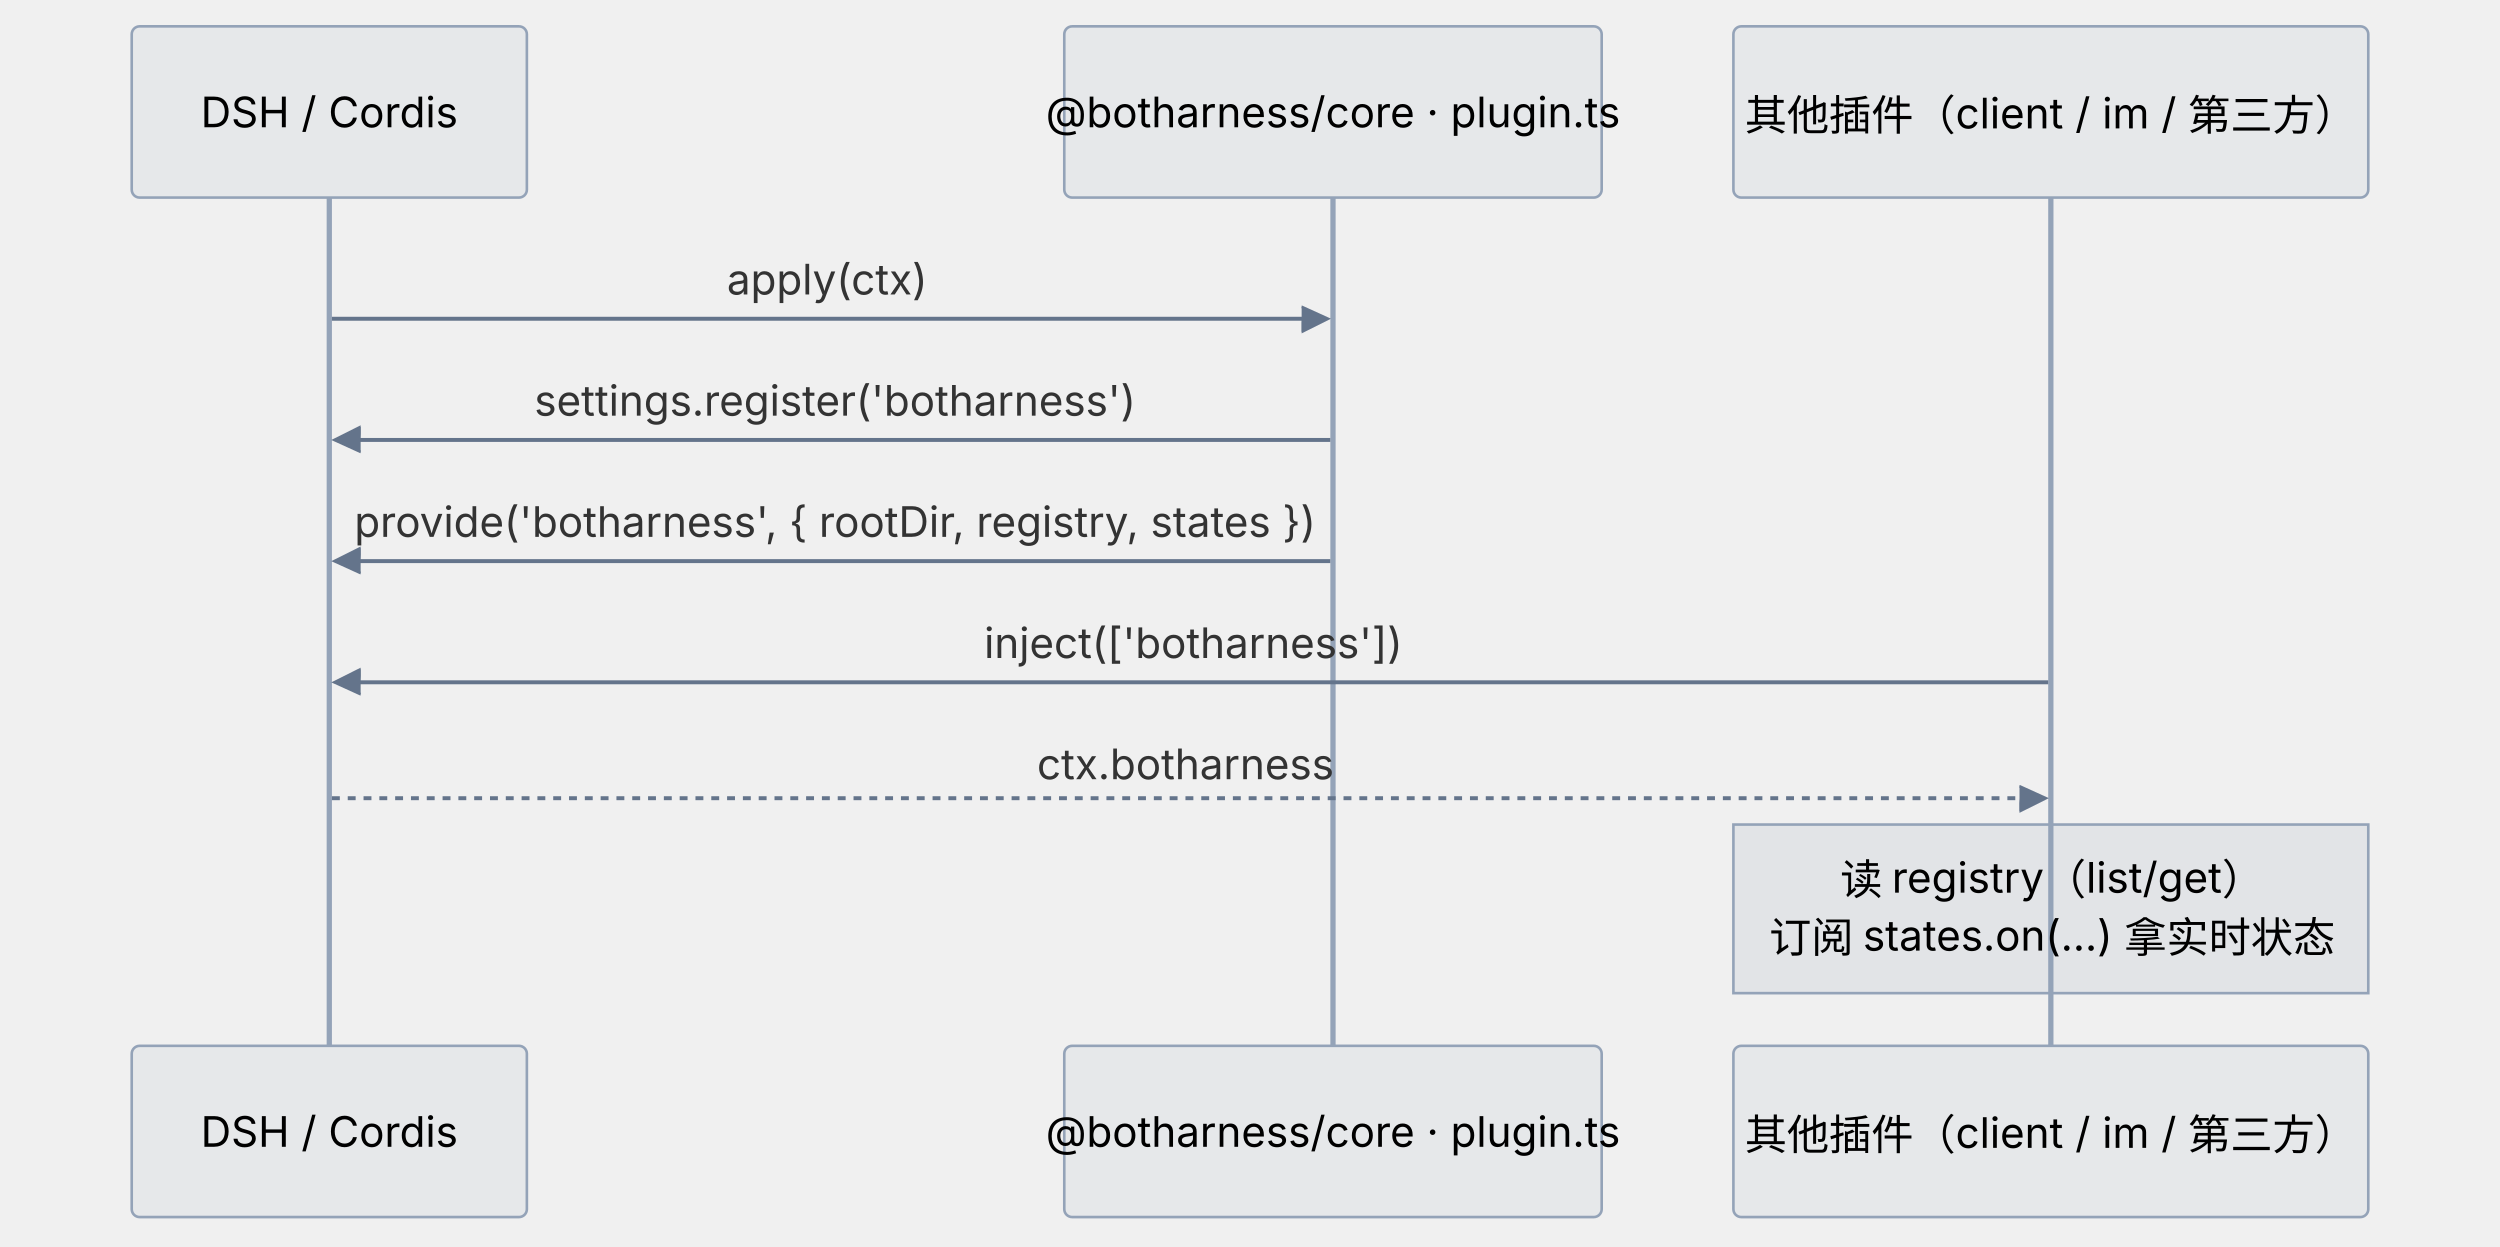
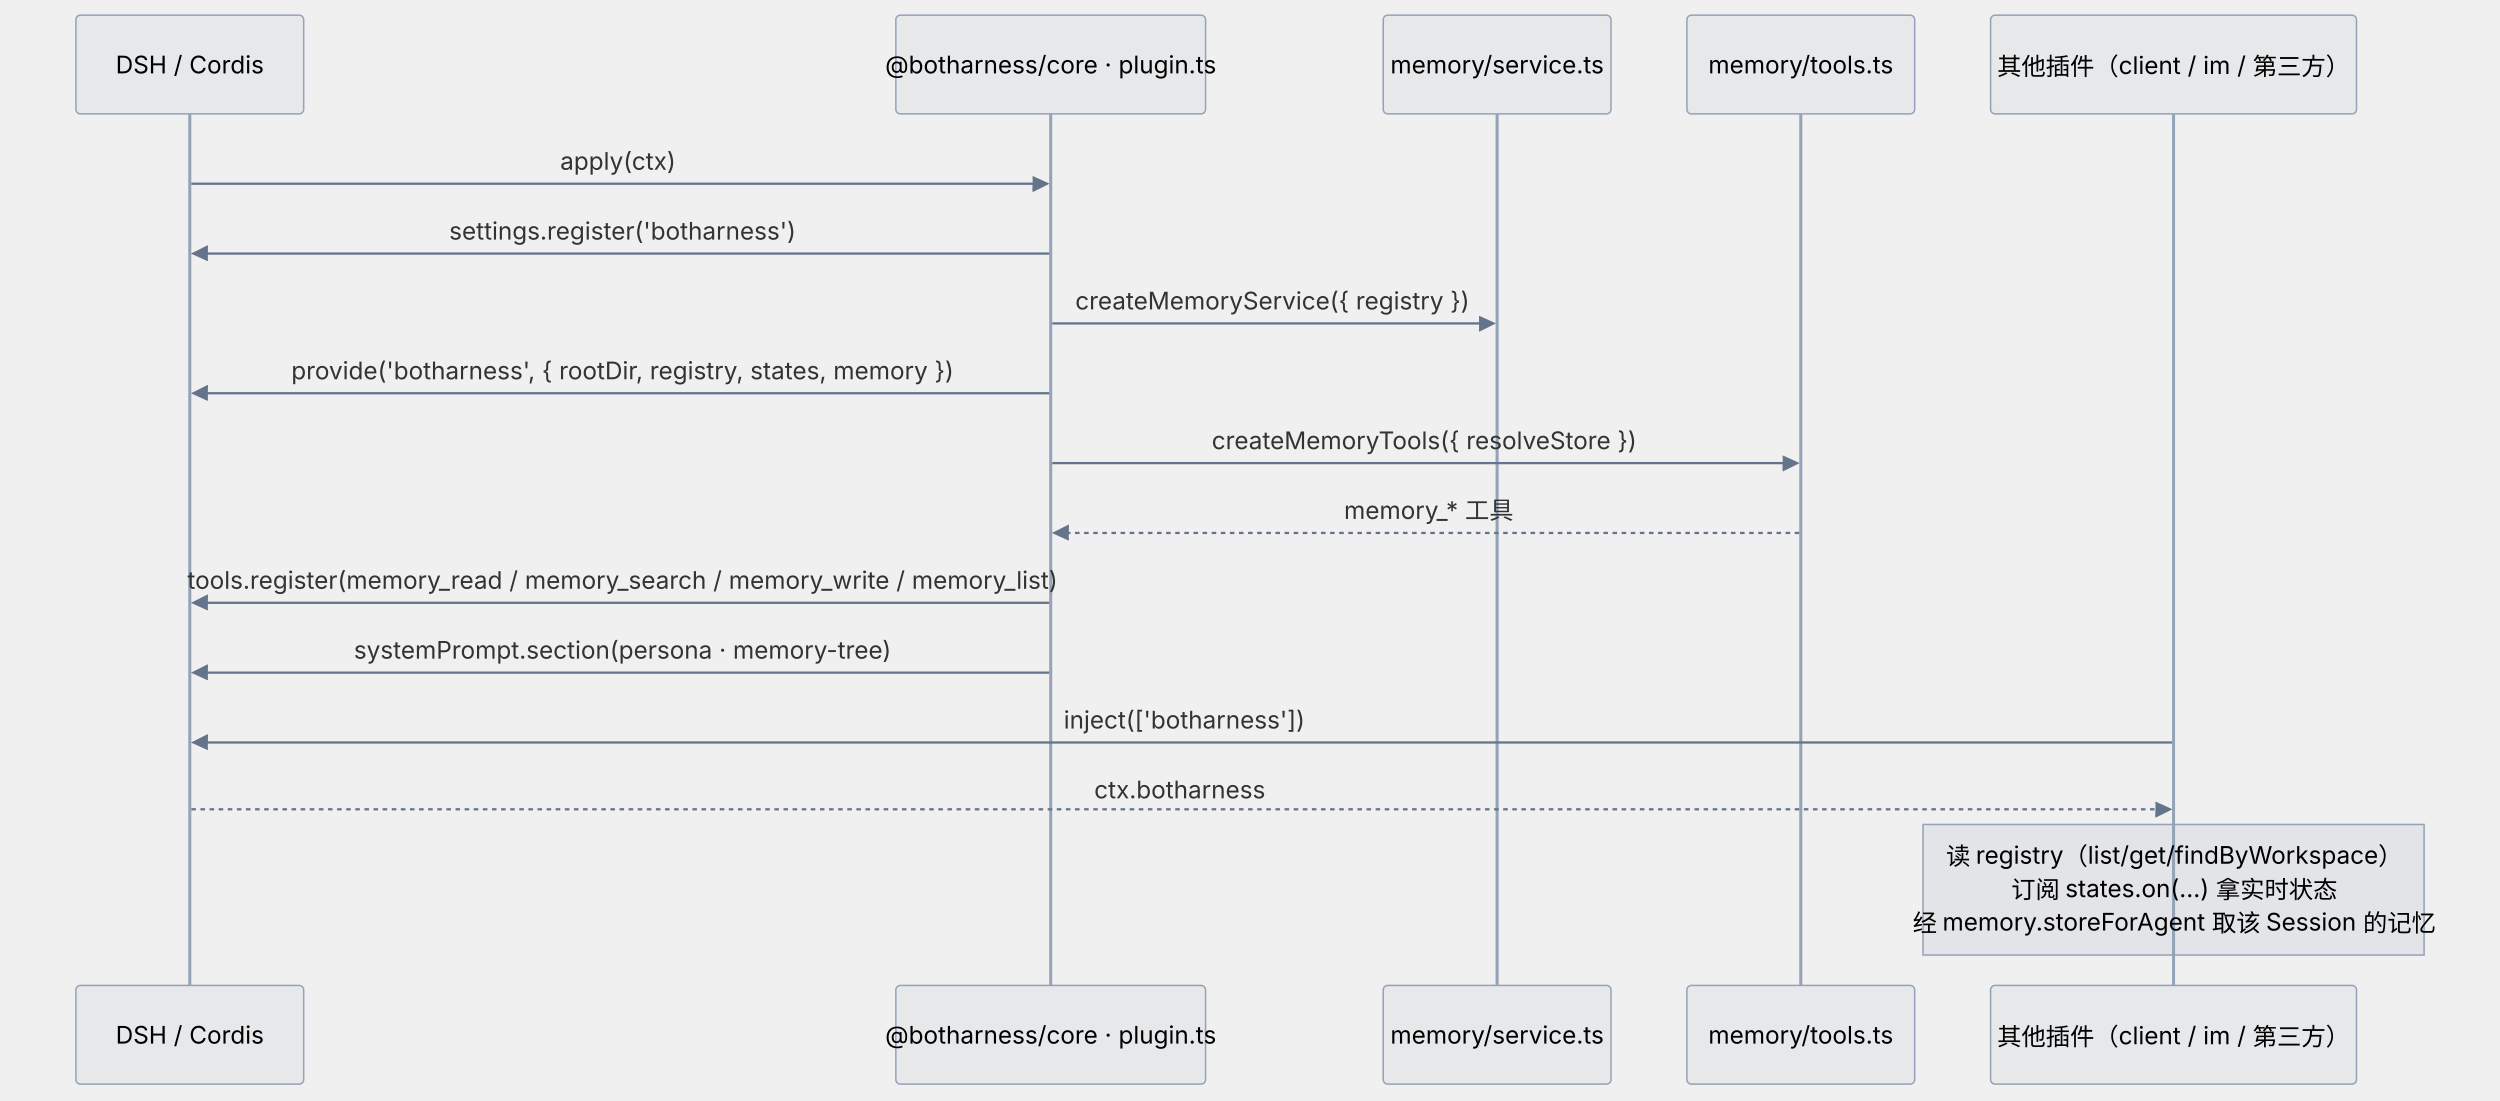
- <svg xmlns="http://www.w3.org/2000/svg" id="my-svg" width="949" height="473" style="max-width: 949px; background-color: transparent;" viewBox="-50 -10 949 473" role="graphics-document document" aria-roledescription="sequence">
+ <svg xmlns="http://www.w3.org/2000/svg" id="my-svg" width="1646.5" height="725" style="max-width: 1646.5px; background-color: transparent;" viewBox="-50 -10 1646.5 725" role="graphics-document document" aria-roledescription="sequence">
  <g>
-     <rect x="608" y="387" fill="#eaeaea" stroke="#666" width="241" height="65" name="O" rx="3" ry="3" class="actor actor-bottom" />
-     <text x="728.5" y="419.5" dominant-baseline="central" alignment-baseline="central" class="actor actor-box" style="text-anchor: middle; font-size: 16px; font-weight: 400;">
-       <tspan x="728.5" dy="0">其他插件（client / im / 第三方）</tspan>
+     <rect x="1261" y="639" fill="#eaeaea" stroke="#666" width="241" height="65" name="O" rx="3" ry="3" class="actor actor-bottom" />
+     <text x="1381.5" y="671.5" dominant-baseline="central" alignment-baseline="central" class="actor actor-box" style="text-anchor: middle; font-size: 16px; font-weight: 400;">
+       <tspan x="1381.5" dy="0">其他插件（client / im / 第三方）</tspan>
    </text>
  </g>
  <g>
-     <rect x="354" y="387" fill="#eaeaea" stroke="#666" width="204" height="65" name="P" rx="3" ry="3" class="actor actor-bottom" />
-     <text x="456" y="419.5" dominant-baseline="central" alignment-baseline="central" class="actor actor-box" style="text-anchor: middle; font-size: 16px; font-weight: 400;">
-       <tspan x="456" dy="0">@botharness/core · plugin.ts</tspan>
+     <rect x="1061" y="639" fill="#eaeaea" stroke="#666" width="150" height="65" name="T" rx="3" ry="3" class="actor actor-bottom" />
+     <text x="1136" y="671.5" dominant-baseline="central" alignment-baseline="central" class="actor actor-box" style="text-anchor: middle; font-size: 16px; font-weight: 400;">
+       <tspan x="1136" dy="0">memory/tools.ts</tspan>
    </text>
  </g>
  <g>
-     <rect x="0" y="387" fill="#eaeaea" stroke="#666" width="150" height="65" name="D" rx="3" ry="3" class="actor actor-bottom" />
-     <text x="75" y="419.5" dominant-baseline="central" alignment-baseline="central" class="actor actor-box" style="text-anchor: middle; font-size: 16px; font-weight: 400;">
+     <rect x="861" y="639" fill="#eaeaea" stroke="#666" width="150" height="65" name="M" rx="3" ry="3" class="actor actor-bottom" />
+     <text x="936" y="671.5" dominant-baseline="central" alignment-baseline="central" class="actor actor-box" style="text-anchor: middle; font-size: 16px; font-weight: 400;">
+       <tspan x="936" dy="0">memory/service.ts</tspan>
+     </text>
+   </g>
+   <g>
+     <rect x="540" y="639" fill="#eaeaea" stroke="#666" width="204" height="65" name="P" rx="3" ry="3" class="actor actor-bottom" />
+     <text x="642" y="671.5" dominant-baseline="central" alignment-baseline="central" class="actor actor-box" style="text-anchor: middle; font-size: 16px; font-weight: 400;">
+       <tspan x="642" dy="0">@botharness/core · plugin.ts</tspan>
+     </text>
+   </g>
+   <g>
+     <rect x="0" y="639" fill="#eaeaea" stroke="#666" width="150" height="65" name="D" rx="3" ry="3" class="actor actor-bottom" />
+     <text x="75" y="671.5" dominant-baseline="central" alignment-baseline="central" class="actor actor-box" style="text-anchor: middle; font-size: 16px; font-weight: 400;">
      <tspan x="75" dy="0">DSH / Cordis</tspan>
    </text>
  </g>
  <g>
-     <line id="actor2" x1="728.5" y1="65" x2="728.5" y2="387" class="actor-line 200" stroke-width="0.5px" stroke="#999" name="O" data-et="life-line" data-id="O" />
-     <g id="root-2" data-et="participant" data-type="participant" data-id="O">
-       <rect x="608" y="0" fill="#eaeaea" stroke="#666" width="241" height="65" name="O" rx="3" ry="3" class="actor actor-top" />
-       <text x="728.5" y="32.5" dominant-baseline="central" alignment-baseline="central" class="actor actor-box" style="text-anchor: middle; font-size: 16px; font-weight: 400;">
-         <tspan x="728.5" dy="0">其他插件（client / im / 第三方）</tspan>
+     <line id="actor4" x1="1381.5" y1="65" x2="1381.5" y2="639" class="actor-line 200" stroke-width="0.5px" stroke="#999" name="O" data-et="life-line" data-id="O" />
+     <g id="root-4" data-et="participant" data-type="participant" data-id="O">
+       <rect x="1261" y="0" fill="#eaeaea" stroke="#666" width="241" height="65" name="O" rx="3" ry="3" class="actor actor-top" />
+       <text x="1381.5" y="32.5" dominant-baseline="central" alignment-baseline="central" class="actor actor-box" style="text-anchor: middle; font-size: 16px; font-weight: 400;">
+         <tspan x="1381.5" dy="0">其他插件（client / im / 第三方）</tspan>
      </text>
    </g>
  </g>
  <g>
-     <line id="actor1" x1="456" y1="65" x2="456" y2="387" class="actor-line 200" stroke-width="0.5px" stroke="#999" name="P" data-et="life-line" data-id="P" />
-     <g id="root-1" data-et="participant" data-type="participant" data-id="P">
-       <rect x="354" y="0" fill="#eaeaea" stroke="#666" width="204" height="65" name="P" rx="3" ry="3" class="actor actor-top" />
-       <text x="456" y="32.5" dominant-baseline="central" alignment-baseline="central" class="actor actor-box" style="text-anchor: middle; font-size: 16px; font-weight: 400;">
-         <tspan x="456" dy="0">@botharness/core · plugin.ts</tspan>
+     <line id="actor3" x1="1136" y1="65" x2="1136" y2="639" class="actor-line 200" stroke-width="0.5px" stroke="#999" name="T" data-et="life-line" data-id="T" />
+     <g id="root-3" data-et="participant" data-type="participant" data-id="T">
+       <rect x="1061" y="0" fill="#eaeaea" stroke="#666" width="150" height="65" name="T" rx="3" ry="3" class="actor actor-top" />
+       <text x="1136" y="32.5" dominant-baseline="central" alignment-baseline="central" class="actor actor-box" style="text-anchor: middle; font-size: 16px; font-weight: 400;">
+         <tspan x="1136" dy="0">memory/tools.ts</tspan>
      </text>
    </g>
  </g>
  <g>
-     <line id="actor0" x1="75" y1="65" x2="75" y2="387" class="actor-line 200" stroke-width="0.5px" stroke="#999" name="D" data-et="life-line" data-id="D" />
+     <line id="actor2" x1="936" y1="65" x2="936" y2="639" class="actor-line 200" stroke-width="0.5px" stroke="#999" name="M" data-et="life-line" data-id="M" />
+     <g id="root-2" data-et="participant" data-type="participant" data-id="M">
+       <rect x="861" y="0" fill="#eaeaea" stroke="#666" width="150" height="65" name="M" rx="3" ry="3" class="actor actor-top" />
+       <text x="936" y="32.5" dominant-baseline="central" alignment-baseline="central" class="actor actor-box" style="text-anchor: middle; font-size: 16px; font-weight: 400;">
+         <tspan x="936" dy="0">memory/service.ts</tspan>
+       </text>
+     </g>
+   </g>
+   <g>
+     <line id="actor1" x1="642" y1="65" x2="642" y2="639" class="actor-line 200" stroke-width="0.5px" stroke="#999" name="P" data-et="life-line" data-id="P" />
+     <g id="root-1" data-et="participant" data-type="participant" data-id="P">
+       <rect x="540" y="0" fill="#eaeaea" stroke="#666" width="204" height="65" name="P" rx="3" ry="3" class="actor actor-top" />
+       <text x="642" y="32.5" dominant-baseline="central" alignment-baseline="central" class="actor actor-box" style="text-anchor: middle; font-size: 16px; font-weight: 400;">
+         <tspan x="642" dy="0">@botharness/core · plugin.ts</tspan>
+       </text>
+     </g>
+   </g>
+   <g>
+     <line id="actor0" x1="75" y1="65" x2="75" y2="639" class="actor-line 200" stroke-width="0.5px" stroke="#999" name="D" data-et="life-line" data-id="D" />
    <g id="root-0" data-et="participant" data-type="participant" data-id="D">
      <rect x="0" y="0" fill="#eaeaea" stroke="#666" width="150" height="65" name="D" rx="3" ry="3" class="actor actor-top" />
      <text x="75" y="32.5" dominant-baseline="central" alignment-baseline="central" class="actor actor-box" style="text-anchor: middle; font-size: 16px; font-weight: 400;">
        <tspan x="75" dy="0">DSH / Cordis</tspan>
      </text>
    </g>
  </g>
  <style>#my-svg{font-family:system-ui,-apple-system,Segoe UI,PingFang SC,Microsoft YaHei,sans-serif;font-size:16px;fill:#333;}@keyframes edge-animation-frame{from{stroke-dashoffset:0;}}@keyframes dash{to{stroke-dashoffset:0;}}#my-svg .edge-animation-slow{stroke-dasharray:9,5!important;stroke-dashoffset:900;animation:dash 50s linear infinite;stroke-linecap:round;}#my-svg .edge-animation-fast{stroke-dasharray:9,5!important;stroke-dashoffset:900;animation:dash 20s linear infinite;stroke-linecap:round;}#my-svg .error-icon{fill:#552222;}#my-svg .error-text{fill:#552222;stroke:#552222;}#my-svg .edge-thickness-normal{stroke-width:1px;}#my-svg .edge-thickness-thick{stroke-width:3.5px;}#my-svg .edge-pattern-solid{stroke-dasharray:0;}#my-svg .edge-thickness-invisible{stroke-width:0;fill:none;}#my-svg .edge-pattern-dashed{stroke-dasharray:3;}#my-svg .edge-pattern-dotted{stroke-dasharray:2;}#my-svg .marker{fill:#94a3b8;stroke:#94a3b8;}#my-svg .marker.cross{stroke:#94a3b8;}#my-svg svg{font-family:system-ui,-apple-system,Segoe UI,PingFang SC,Microsoft YaHei,sans-serif;font-size:16px;}#my-svg p{margin:0;}#my-svg .actor{stroke:#94a3b8;fill:rgba(148, 163, 184, 0.1);stroke-width:1;}#my-svg rect.actor.outer-path[data-look="neo"]{filter:drop-shadow(1px 2px 2px rgba(185, 185, 185, 1));}#my-svg rect.note[data-look="neo"]{stroke:#94a3b8;fill:rgba(148, 163, 184, 0.15);filter:drop-shadow(1px 2px 2px rgba(185, 185, 185, 1));}#my-svg text.actor&gt;tspan{fill:black;stroke:none;}#my-svg .actor-line{stroke:#94a3b8;}#my-svg .innerArc{stroke-width:1.5;stroke-dasharray:none;}#my-svg .messageLine0{stroke-width:1.5;stroke-dasharray:none;stroke:#64748b;}#my-svg .messageLine1{stroke-width:1.5;stroke-dasharray:2,2;stroke:#64748b;}#my-svg [id$="-arrowhead"] path{fill:#64748b;stroke:#64748b;}#my-svg .sequenceNumber{fill:white;}#my-svg [id$="-sequencenumber"]{fill:#64748b;}#my-svg [id$="-crosshead"] path{fill:#64748b;stroke:#64748b;}#my-svg .messageText{fill:#333;stroke:none;}#my-svg .labelBox{stroke:#9370DB;fill:rgba(148, 163, 184, 0.1);filter:none;}#my-svg .labelText,#my-svg .labelText&gt;tspan{fill:black;stroke:none;}#my-svg .loopText,#my-svg .loopText&gt;tspan{fill:black;stroke:none;}#my-svg .sectionTitle,#my-svg .sectionTitle&gt;tspan{fill:black;stroke:none;}#my-svg .loopLine{stroke-width:2px;stroke-dasharray:2,2;stroke:#9370DB;fill:#9370DB;}#my-svg .note{stroke:#94a3b8;fill:rgba(148, 163, 184, 0.15);}#my-svg .noteText,#my-svg .noteText&gt;tspan{fill:black;stroke:none;font-weight:normal;}#my-svg .activation0{fill:#f4f4f4;stroke:#666;}#my-svg .activation1{fill:#f4f4f4;stroke:#666;}#my-svg .activation2{fill:#f4f4f4;stroke:#666;}#my-svg .actorPopupMenu{position:absolute;}#my-svg .actorPopupMenuPanel{position:absolute;fill:rgba(148, 163, 184, 0.1);box-shadow:0px 8px 16px 0px rgba(0,0,0,0.2);filter:drop-shadow(3px 5px 2px rgb(0 0 0 / 0.4));}#my-svg .actor-man circle,#my-svg line{fill:rgba(148, 163, 184, 0.1);stroke-width:2px;}#my-svg g rect.rect{filter:drop-shadow(1px 2px 2px rgba(185, 185, 185, 1));stroke:#94a3b8;}#my-svg .node .neo-node{stroke:#94a3b8;}#my-svg [data-look="neo"].node rect,#my-svg [data-look="neo"].cluster rect,#my-svg [data-look="neo"].node polygon{stroke:#94a3b8;filter:drop-shadow(1px 2px 2px rgba(185, 185, 185, 1));}#my-svg [data-look="neo"].swimlane.cluster rect{filter:none;}#my-svg [data-look="neo"].node path{stroke:#94a3b8;stroke-width:1px;}#my-svg [data-look="neo"].node .outer-path{filter:drop-shadow(1px 2px 2px rgba(185, 185, 185, 1));}#my-svg [data-look="neo"].node .neo-line path{stroke:#94a3b8;filter:none;}#my-svg [data-look="neo"].node circle{stroke:#94a3b8;filter:drop-shadow(1px 2px 2px rgba(185, 185, 185, 1));}#my-svg [data-look="neo"].node circle .state-start{fill:#000000;}#my-svg [data-look="neo"].icon-shape .icon{fill:#94a3b8;filter:drop-shadow(1px 2px 2px rgba(185, 185, 185, 1));}#my-svg [data-look="neo"].icon-shape .icon-neo path{stroke:#94a3b8;filter:drop-shadow(1px 2px 2px rgba(185, 185, 185, 1));}#my-svg :root{--mermaid-font-family:"trebuchet ms",verdana,arial,sans-serif;}</style>
  <g />
  <defs>
    <symbol id="my-svg-computer" width="24" height="24">
      <path transform="scale(.5)" d="M2 2v13h20v-13h-20zm18 11h-16v-9h16v9zm-10.228 6l.466-1h3.524l.467 1h-4.457zm14.228 3h-24l2-6h2.104l-1.33 4h18.45l-1.297-4h2.073l2 6zm-5-10h-14v-7h14v7z" />
    </symbol>
  </defs>
  <defs>
    <symbol id="my-svg-database" fill-rule="evenodd" clip-rule="evenodd">
      <path transform="scale(.5)" d="M12.258.001l.256.004.255.005.253.008.251.01.249.012.247.015.246.016.242.019.241.02.239.023.236.024.233.027.231.028.229.031.225.032.223.034.22.036.217.038.214.04.211.041.208.043.205.045.201.046.198.048.194.05.191.051.187.053.183.054.18.056.175.057.172.059.168.06.163.061.16.063.155.064.15.066.074.033.073.033.071.034.07.034.069.035.068.035.067.035.066.035.064.036.064.036.062.036.06.036.06.037.058.037.058.037.055.038.055.038.053.038.052.038.051.039.05.039.048.039.047.039.045.04.044.04.043.04.041.04.04.041.039.041.037.041.036.041.034.041.033.042.032.042.03.042.029.042.027.042.026.043.024.043.023.043.021.043.02.043.018.044.017.043.015.044.013.044.012.044.011.045.009.044.007.045.006.045.004.045.002.045.001.045v17l-.001.045-.002.045-.004.045-.006.045-.007.045-.009.044-.011.045-.012.044-.013.044-.015.044-.017.043-.018.044-.02.043-.021.043-.023.043-.024.043-.026.043-.027.042-.029.042-.03.042-.032.042-.033.042-.034.041-.036.041-.037.041-.039.041-.04.041-.041.04-.043.04-.044.04-.045.04-.047.039-.048.039-.05.039-.051.039-.052.038-.053.038-.055.038-.055.038-.058.037-.058.037-.06.037-.06.036-.062.036-.064.036-.064.036-.066.035-.067.035-.068.035-.069.035-.07.034-.071.034-.073.033-.074.033-.15.066-.155.064-.16.063-.163.061-.168.06-.172.059-.175.057-.18.056-.183.054-.187.053-.191.051-.194.05-.198.048-.201.046-.205.045-.208.043-.211.041-.214.04-.217.038-.22.036-.223.034-.225.032-.229.031-.231.028-.233.027-.236.024-.239.023-.241.02-.242.019-.246.016-.247.015-.249.012-.251.01-.253.008-.255.005-.256.004-.258.001-.258-.001-.256-.004-.255-.005-.253-.008-.251-.01-.249-.012-.247-.015-.245-.016-.243-.019-.241-.02-.238-.023-.236-.024-.234-.027-.231-.028-.228-.031-.226-.032-.223-.034-.22-.036-.217-.038-.214-.04-.211-.041-.208-.043-.204-.045-.201-.046-.198-.048-.195-.05-.19-.051-.187-.053-.184-.054-.179-.056-.176-.057-.172-.059-.167-.06-.164-.061-.159-.063-.155-.064-.151-.066-.074-.033-.072-.033-.072-.034-.07-.034-.069-.035-.068-.035-.067-.035-.066-.035-.064-.036-.063-.036-.062-.036-.061-.036-.06-.037-.058-.037-.057-.037-.056-.038-.055-.038-.053-.038-.052-.038-.051-.039-.049-.039-.049-.039-.046-.039-.046-.04-.044-.04-.043-.04-.041-.04-.04-.041-.039-.041-.037-.041-.036-.041-.034-.041-.033-.042-.032-.042-.03-.042-.029-.042-.027-.042-.026-.043-.024-.043-.023-.043-.021-.043-.02-.043-.018-.044-.017-.043-.015-.044-.013-.044-.012-.044-.011-.045-.009-.044-.007-.045-.006-.045-.004-.045-.002-.045-.001-.045v-17l.001-.045.002-.045.004-.045.006-.045.007-.045.009-.044.011-.045.012-.044.013-.044.015-.044.017-.043.018-.044.02-.043.021-.043.023-.043.024-.043.026-.043.027-.042.029-.042.03-.042.032-.042.033-.042.034-.041.036-.041.037-.041.039-.041.04-.041.041-.04.043-.04.044-.04.046-.04.046-.039.049-.039.049-.039.051-.039.052-.038.053-.038.055-.038.056-.038.057-.037.058-.037.06-.037.061-.036.062-.036.063-.036.064-.036.066-.035.067-.035.068-.035.069-.035.07-.034.072-.034.072-.033.074-.033.151-.066.155-.064.159-.063.164-.061.167-.06.172-.059.176-.057.179-.056.184-.054.187-.053.19-.051.195-.05.198-.048.201-.046.204-.045.208-.043.211-.041.214-.04.217-.038.22-.036.223-.034.226-.032.228-.031.231-.028.234-.027.236-.024.238-.023.241-.02.243-.019.245-.016.247-.015.249-.012.251-.01.253-.008.255-.005.256-.004.258-.001.258.001zm-9.258 20.499v.01l.001.021.003.021.004.022.005.021.006.022.007.022.009.023.01.022.011.023.012.023.013.023.015.023.016.024.017.023.018.024.019.024.021.024.022.025.023.024.024.025.052.049.056.05.061.051.066.051.07.051.075.051.079.052.084.052.088.052.092.052.097.052.102.051.105.052.11.052.114.051.119.051.123.051.127.05.131.05.135.05.139.048.144.049.147.047.152.047.155.047.16.045.163.045.167.043.171.043.176.041.178.041.183.039.187.039.19.037.194.035.197.035.202.033.204.031.209.03.212.029.216.027.219.025.222.024.226.021.23.02.233.018.236.016.24.015.243.012.246.01.249.008.253.005.256.004.259.001.26-.001.257-.004.254-.005.25-.008.247-.011.244-.012.241-.014.237-.016.233-.018.231-.021.226-.021.224-.024.22-.026.216-.027.212-.028.21-.031.205-.031.202-.034.198-.034.194-.036.191-.037.187-.039.183-.04.179-.04.175-.042.172-.043.168-.044.163-.045.16-.046.155-.046.152-.047.148-.048.143-.049.139-.049.136-.05.131-.05.126-.05.123-.051.118-.052.114-.051.11-.052.106-.052.101-.052.096-.052.092-.052.088-.053.083-.051.079-.052.074-.052.07-.051.065-.051.06-.051.056-.05.051-.05.023-.024.023-.025.021-.024.02-.024.019-.024.018-.024.017-.024.015-.023.014-.024.013-.023.012-.023.01-.023.01-.022.008-.022.006-.022.006-.022.004-.022.004-.021.001-.021.001-.021v-4.127l-.077.055-.08.053-.083.054-.085.053-.087.052-.09.052-.093.051-.095.05-.097.05-.1.049-.102.049-.105.048-.106.047-.109.047-.111.046-.114.045-.115.045-.118.044-.12.043-.122.042-.124.042-.126.041-.128.04-.13.04-.132.038-.134.038-.135.037-.138.037-.139.035-.142.035-.143.034-.144.033-.147.032-.148.031-.15.03-.151.03-.153.029-.154.027-.156.027-.158.026-.159.025-.161.024-.162.023-.163.022-.165.021-.166.02-.167.019-.169.018-.169.017-.171.016-.173.015-.173.014-.175.013-.175.012-.177.011-.178.01-.179.008-.179.008-.181.006-.182.005-.182.004-.184.003-.184.002h-.37l-.184-.002-.184-.003-.182-.004-.182-.005-.181-.006-.179-.008-.179-.008-.178-.01-.176-.011-.176-.012-.175-.013-.173-.014-.172-.015-.171-.016-.17-.017-.169-.018-.167-.019-.166-.02-.165-.021-.163-.022-.162-.023-.161-.024-.159-.025-.157-.026-.156-.027-.155-.027-.153-.029-.151-.03-.15-.03-.148-.031-.146-.032-.145-.033-.143-.034-.141-.035-.14-.035-.137-.037-.136-.037-.134-.038-.132-.038-.13-.04-.128-.04-.126-.041-.124-.042-.122-.042-.12-.044-.117-.043-.116-.045-.113-.045-.112-.046-.109-.047-.106-.047-.105-.048-.102-.049-.1-.049-.097-.05-.095-.05-.093-.052-.09-.051-.087-.052-.085-.053-.083-.054-.08-.054-.077-.054v4.127zm0-5.654v.011l.001.021.003.021.004.021.005.022.006.022.007.022.009.022.01.022.011.023.012.023.013.023.015.024.016.023.017.024.018.024.019.024.021.024.022.024.023.025.024.024.052.05.056.05.061.05.066.051.07.051.075.052.079.051.084.052.088.052.092.052.097.052.102.052.105.052.11.051.114.051.119.052.123.05.127.051.131.05.135.049.139.049.144.048.147.048.152.047.155.046.16.045.163.045.167.044.171.042.176.042.178.04.183.04.187.038.19.037.194.036.197.034.202.033.204.032.209.03.212.028.216.027.219.025.222.024.226.022.23.02.233.018.236.016.24.014.243.012.246.01.249.008.253.006.256.003.259.001.26-.001.257-.003.254-.006.25-.008.247-.01.244-.012.241-.015.237-.016.233-.018.231-.02.226-.022.224-.024.22-.025.216-.027.212-.029.21-.03.205-.032.202-.033.198-.035.194-.036.191-.037.187-.039.183-.039.179-.041.175-.042.172-.043.168-.044.163-.045.16-.045.155-.047.152-.047.148-.048.143-.048.139-.05.136-.049.131-.05.126-.051.123-.051.118-.051.114-.052.11-.052.106-.052.101-.052.096-.052.092-.052.088-.052.083-.052.079-.052.074-.051.07-.052.065-.051.06-.05.056-.051.051-.049.023-.025.023-.024.021-.025.02-.024.019-.024.018-.024.017-.024.015-.023.014-.023.013-.024.012-.022.01-.023.01-.023.008-.022.006-.022.006-.022.004-.021.004-.022.001-.021.001-.021v-4.139l-.077.054-.08.054-.083.054-.085.052-.087.053-.09.051-.093.051-.095.051-.097.05-.1.049-.102.049-.105.048-.106.047-.109.047-.111.046-.114.045-.115.044-.118.044-.12.044-.122.042-.124.042-.126.041-.128.04-.13.039-.132.039-.134.038-.135.037-.138.036-.139.036-.142.035-.143.033-.144.033-.147.033-.148.031-.15.03-.151.03-.153.028-.154.028-.156.027-.158.026-.159.025-.161.024-.162.023-.163.022-.165.021-.166.02-.167.019-.169.018-.169.017-.171.016-.173.015-.173.014-.175.013-.175.012-.177.011-.178.009-.179.009-.179.007-.181.007-.182.005-.182.004-.184.003-.184.002h-.37l-.184-.002-.184-.003-.182-.004-.182-.005-.181-.007-.179-.007-.179-.009-.178-.009-.176-.011-.176-.012-.175-.013-.173-.014-.172-.015-.171-.016-.17-.017-.169-.018-.167-.019-.166-.02-.165-.021-.163-.022-.162-.023-.161-.024-.159-.025-.157-.026-.156-.027-.155-.028-.153-.028-.151-.03-.15-.03-.148-.031-.146-.033-.145-.033-.143-.033-.141-.035-.14-.036-.137-.036-.136-.037-.134-.038-.132-.039-.13-.039-.128-.04-.126-.041-.124-.042-.122-.043-.12-.043-.117-.044-.116-.044-.113-.046-.112-.046-.109-.046-.106-.047-.105-.048-.102-.049-.1-.049-.097-.05-.095-.051-.093-.051-.09-.051-.087-.053-.085-.052-.083-.054-.08-.054-.077-.054v4.139zm0-5.666v.011l.001.02.003.022.004.021.005.022.006.021.007.022.009.023.01.022.011.023.012.023.013.023.015.023.016.024.017.024.018.023.019.024.021.025.022.024.023.024.024.025.052.05.056.05.061.05.066.051.07.051.075.052.079.051.084.052.088.052.092.052.097.052.102.052.105.051.11.052.114.051.119.051.123.051.127.05.131.05.135.05.139.049.144.048.147.048.152.047.155.046.16.045.163.045.167.043.171.043.176.042.178.04.183.04.187.038.19.037.194.036.197.034.202.033.204.032.209.03.212.028.216.027.219.025.222.024.226.021.23.02.233.018.236.017.24.014.243.012.246.01.249.008.253.006.256.003.259.001.26-.001.257-.003.254-.006.25-.008.247-.01.244-.013.241-.014.237-.016.233-.018.231-.02.226-.022.224-.024.22-.025.216-.027.212-.029.21-.03.205-.032.202-.033.198-.035.194-.036.191-.037.187-.039.183-.039.179-.041.175-.042.172-.043.168-.044.163-.045.16-.045.155-.047.152-.047.148-.048.143-.049.139-.049.136-.049.131-.051.126-.05.123-.051.118-.052.114-.051.11-.052.106-.052.101-.052.096-.052.092-.052.088-.052.083-.052.079-.052.074-.052.07-.051.065-.051.06-.051.056-.05.051-.049.023-.025.023-.025.021-.024.02-.024.019-.024.018-.024.017-.024.015-.023.014-.024.013-.023.012-.023.01-.022.01-.023.008-.022.006-.022.006-.022.004-.022.004-.021.001-.021.001-.021v-4.153l-.077.054-.08.054-.083.053-.085.053-.087.053-.09.051-.093.051-.095.051-.097.05-.1.049-.102.048-.105.048-.106.048-.109.046-.111.046-.114.046-.115.044-.118.044-.12.043-.122.043-.124.042-.126.041-.128.04-.13.039-.132.039-.134.038-.135.037-.138.036-.139.036-.142.034-.143.034-.144.033-.147.032-.148.032-.15.03-.151.03-.153.028-.154.028-.156.027-.158.026-.159.024-.161.024-.162.023-.163.023-.165.021-.166.02-.167.019-.169.018-.169.017-.171.016-.173.015-.173.014-.175.013-.175.012-.177.01-.178.01-.179.009-.179.007-.181.006-.182.006-.182.004-.184.003-.184.001-.185.001-.185-.001-.184-.001-.184-.003-.182-.004-.182-.006-.181-.006-.179-.007-.179-.009-.178-.01-.176-.01-.176-.012-.175-.013-.173-.014-.172-.015-.171-.016-.17-.017-.169-.018-.167-.019-.166-.02-.165-.021-.163-.023-.162-.023-.161-.024-.159-.024-.157-.026-.156-.027-.155-.028-.153-.028-.151-.03-.15-.03-.148-.032-.146-.032-.145-.033-.143-.034-.141-.034-.14-.036-.137-.036-.136-.037-.134-.038-.132-.039-.13-.039-.128-.041-.126-.041-.124-.041-.122-.043-.12-.043-.117-.044-.116-.044-.113-.046-.112-.046-.109-.046-.106-.048-.105-.048-.102-.048-.1-.05-.097-.049-.095-.051-.093-.051-.09-.052-.087-.052-.085-.053-.083-.053-.08-.054-.077-.054v4.153zm8.74-8.179l-.257.004-.254.005-.25.008-.247.011-.244.012-.241.014-.237.016-.233.018-.231.021-.226.022-.224.023-.22.026-.216.027-.212.028-.21.031-.205.032-.202.033-.198.034-.194.036-.191.038-.187.038-.183.04-.179.041-.175.042-.172.043-.168.043-.163.045-.16.046-.155.046-.152.048-.148.048-.143.048-.139.049-.136.05-.131.05-.126.051-.123.051-.118.051-.114.052-.11.052-.106.052-.101.052-.096.052-.092.052-.088.052-.083.052-.079.052-.074.051-.07.052-.065.051-.06.05-.056.05-.051.05-.023.025-.023.024-.021.024-.02.025-.019.024-.018.024-.017.023-.015.024-.014.023-.013.023-.012.023-.01.023-.01.022-.008.022-.006.023-.006.021-.004.022-.004.021-.001.021-.001.021.001.021.001.021.004.021.004.022.006.021.006.023.008.022.01.022.01.023.012.023.013.023.014.023.015.024.017.023.018.024.019.024.02.025.021.024.023.024.023.025.051.05.056.05.06.05.065.051.07.052.074.051.079.052.083.052.088.052.092.052.096.052.101.052.106.052.11.052.114.052.118.051.123.051.126.051.131.05.136.05.139.049.143.048.148.048.152.048.155.046.16.046.163.045.168.043.172.043.175.042.179.041.183.04.187.038.191.038.194.036.198.034.202.033.205.032.21.031.212.028.216.027.22.026.224.023.226.022.231.021.233.018.237.016.241.014.244.012.247.011.25.008.254.005.257.004.26.001.26-.001.257-.004.254-.005.25-.008.247-.011.244-.012.241-.014.237-.016.233-.018.231-.021.226-.022.224-.023.22-.026.216-.027.212-.028.21-.031.205-.032.202-.033.198-.034.194-.036.191-.038.187-.038.183-.04.179-.041.175-.042.172-.043.168-.043.163-.045.16-.046.155-.046.152-.048.148-.048.143-.048.139-.049.136-.05.131-.05.126-.051.123-.051.118-.051.114-.052.11-.052.106-.052.101-.052.096-.052.092-.052.088-.052.083-.052.079-.052.074-.051.07-.052.065-.051.06-.05.056-.05.051-.05.023-.025.023-.024.021-.024.02-.025.019-.024.018-.024.017-.023.015-.024.014-.023.013-.023.012-.023.01-.023.01-.022.008-.022.006-.023.006-.021.004-.022.004-.021.001-.021.001-.021-.001-.021-.001-.021-.004-.021-.004-.022-.006-.021-.006-.023-.008-.022-.01-.022-.01-.023-.012-.023-.013-.023-.014-.023-.015-.024-.017-.023-.018-.024-.019-.024-.02-.025-.021-.024-.023-.024-.023-.025-.051-.05-.056-.05-.06-.05-.065-.051-.07-.052-.074-.051-.079-.052-.083-.052-.088-.052-.092-.052-.096-.052-.101-.052-.106-.052-.11-.052-.114-.052-.118-.051-.123-.051-.126-.051-.131-.05-.136-.05-.139-.049-.143-.048-.148-.048-.152-.048-.155-.046-.16-.046-.163-.045-.168-.043-.172-.043-.175-.042-.179-.041-.183-.04-.187-.038-.191-.038-.194-.036-.198-.034-.202-.033-.205-.032-.21-.031-.212-.028-.216-.027-.22-.026-.224-.023-.226-.022-.231-.021-.233-.018-.237-.016-.241-.014-.244-.012-.247-.011-.25-.008-.254-.005-.257-.004-.26-.001-.26.001z" />
    </symbol>
  </defs>
  <defs>
    <symbol id="my-svg-clock" width="24" height="24">
      <path transform="scale(.5)" d="M12 2c5.514 0 10 4.486 10 10s-4.486 10-10 10-10-4.486-10-10 4.486-10 10-10zm0-2c-6.627 0-12 5.373-12 12s5.373 12 12 12 12-5.373 12-12-5.373-12-12-12zm5.848 12.459c.202.038.202.333.001.372-1.907.361-6.045 1.111-6.547 1.111-.719 0-1.301-.582-1.301-1.301 0-.512.77-5.447 1.125-7.445.034-.192.312-.181.343.014l.985 6.238 5.394 1.011z" />
    </symbol>
  </defs>
  <defs>
    <marker id="my-svg-arrowhead" refX="7.9" refY="5" markerUnits="userSpaceOnUse" markerWidth="12" markerHeight="12" orient="auto-start-reverse">
      <path d="M -1 0 L 10 5 L 0 10 z" />
    </marker>
  </defs>
  <defs>
    <marker id="my-svg-crosshead" markerWidth="15" markerHeight="8" orient="auto" refX="4" refY="4.5">
      <path fill="none" stroke="#000000" stroke-width="1pt" d="M 1,2 L 6,7 M 6,2 L 1,7" style="stroke-dasharray: 0, 0;" />
    </marker>
  </defs>
  <defs>
    <marker id="my-svg-filled-head" refX="15.5" refY="7" markerWidth="20" markerHeight="28" orient="auto">
      <path d="M 18,7 L9,13 L14,7 L9,1 Z" />
    </marker>
  </defs>
  <defs>
    <marker id="my-svg-sequencenumber" refX="15" refY="15" markerWidth="60" markerHeight="40" orient="auto">
      <circle cx="15" cy="15" r="6" />
    </marker>
  </defs>
  <defs>
    <marker id="my-svg-solidTopArrowHead" refX="7.9" refY="7.25" markerUnits="userSpaceOnUse" markerWidth="12" markerHeight="12" orient="auto-start-reverse">
      <path d="M 0 0 L 10 8 L 0 8 z" />
    </marker>
  </defs>
  <defs>
    <marker id="my-svg-solidBottomArrowHead" refX="7.9" refY="0.75" markerUnits="userSpaceOnUse" markerWidth="12" markerHeight="12" orient="auto-start-reverse">
      <path d="M 0 0 L 10 0 L 0 8 z" />
    </marker>
  </defs>
  <defs>
    <marker id="my-svg-stickTopArrowHead" refX="7.5" refY="7" markerUnits="userSpaceOnUse" markerWidth="12" markerHeight="12" orient="auto-start-reverse">
      <path d="M 0 0 L 7 7" stroke="black" stroke-width="1.5" fill="none" />
    </marker>
  </defs>
  <defs>
    <marker id="my-svg-stickBottomArrowHead" refX="7.5" refY="0" markerUnits="userSpaceOnUse" markerWidth="12" markerHeight="12" orient="auto-start-reverse">
      <path d="M 0 7 L 7 0" stroke="black" stroke-width="1.5" fill="none" />
    </marker>
  </defs>
-   <g data-et="note" data-id="i5">
-     <rect x="608" y="303" fill="#EDF2AE" stroke="#666" width="241" height="64" class="note" />
-     <text x="729" y="308" text-anchor="middle" dominant-baseline="middle" alignment-baseline="middle" class="noteText" dy="1em" style="font-size: 16px; font-weight: 400;">
-       <tspan x="729">读 registry（list/get）</tspan>
+   <g data-et="note" data-id="i10">
+     <rect x="1216.5" y="533" fill="#EDF2AE" stroke="#666" width="330" height="86" class="note" />
+     <text x="1382" y="538" text-anchor="middle" dominant-baseline="middle" alignment-baseline="middle" class="noteText" dy="1em" style="font-size: 16px; font-weight: 400;">
+       <tspan x="1382">读 registry（list/get/findByWorkspace）</tspan>
    </text>
-     <text x="729" y="330" text-anchor="middle" dominant-baseline="middle" alignment-baseline="middle" class="noteText" dy="1em" style="font-size: 16px; font-weight: 400;">
-       <tspan x="729">订阅 states.on(...) 拿实时状态</tspan>
+     <text x="1382" y="560" text-anchor="middle" dominant-baseline="middle" alignment-baseline="middle" class="noteText" dy="1em" style="font-size: 16px; font-weight: 400;">
+       <tspan x="1382">订阅 states.on(...) 拿实时状态</tspan>
+     </text>
+     <text x="1382" y="582" text-anchor="middle" dominant-baseline="middle" alignment-baseline="middle" class="noteText" dy="1em" style="font-size: 16px; font-weight: 400;">
+       <tspan x="1382">经 memory.storeForAgent 取该 Session 的记忆</tspan>
    </text>
  </g>
-   <text x="264" y="80" text-anchor="middle" dominant-baseline="middle" alignment-baseline="middle" class="messageText" dy="1em" style="font-size: 16px; font-weight: 400;">apply(ctx)</text>
-   <line x1="76" y1="111" x2="452" y2="111" class="messageLine0" data-et="message" data-id="i0" data-from="D" data-to="P" stroke-width="2" stroke="none" marker-end="url(#my-svg-arrowhead)" style="fill: none;" />
-   <text x="267" y="126" text-anchor="middle" dominant-baseline="middle" alignment-baseline="middle" class="messageText" dy="1em" style="font-size: 16px; font-weight: 400;">settings.register('botharness')</text>
-   <line x1="455" y1="157" x2="79" y2="157" class="messageLine0" data-et="message" data-id="i1" data-from="P" data-to="D" stroke-width="2" stroke="none" marker-end="url(#my-svg-arrowhead)" style="fill: none;" />
-   <text x="267" y="172" text-anchor="middle" dominant-baseline="middle" alignment-baseline="middle" class="messageText" dy="1em" style="font-size: 16px; font-weight: 400;">provide('botharness', { rootDir, registry, states })</text>
-   <line x1="455" y1="203" x2="79" y2="203" class="messageLine0" data-et="message" data-id="i2" data-from="P" data-to="D" stroke-width="2" stroke="none" marker-end="url(#my-svg-arrowhead)" style="fill: none;" />
-   <text x="403" y="218" text-anchor="middle" dominant-baseline="middle" alignment-baseline="middle" class="messageText" dy="1em" style="font-size: 16px; font-weight: 400;">inject(['botharness'])</text>
-   <line x1="727.5" y1="249" x2="79" y2="249" class="messageLine0" data-et="message" data-id="i3" data-from="O" data-to="D" stroke-width="2" stroke="none" marker-end="url(#my-svg-arrowhead)" style="fill: none;" />
-   <text x="400" y="264" text-anchor="middle" dominant-baseline="middle" alignment-baseline="middle" class="messageText" dy="1em" style="font-size: 16px; font-weight: 400;">ctx.botharness</text>
-   <line x1="76" y1="293" x2="724.5" y2="293" class="messageLine1" data-et="message" data-id="i4" data-from="D" data-to="O" stroke-width="2" stroke="none" marker-end="url(#my-svg-arrowhead)" style="stroke-dasharray: 3, 3; fill: none;" />
+   <text x="357" y="80" text-anchor="middle" dominant-baseline="middle" alignment-baseline="middle" class="messageText" dy="1em" style="font-size: 16px; font-weight: 400;">apply(ctx)</text>
+   <line x1="76" y1="111" x2="638" y2="111" class="messageLine0" data-et="message" data-id="i0" data-from="D" data-to="P" stroke-width="2" stroke="none" marker-end="url(#my-svg-arrowhead)" style="fill: none;" />
+   <text x="360" y="126" text-anchor="middle" dominant-baseline="middle" alignment-baseline="middle" class="messageText" dy="1em" style="font-size: 16px; font-weight: 400;">settings.register('botharness')</text>
+   <line x1="641" y1="157" x2="79" y2="157" class="messageLine0" data-et="message" data-id="i1" data-from="P" data-to="D" stroke-width="2" stroke="none" marker-end="url(#my-svg-arrowhead)" style="fill: none;" />
+   <text x="788" y="172" text-anchor="middle" dominant-baseline="middle" alignment-baseline="middle" class="messageText" dy="1em" style="font-size: 16px; font-weight: 400;">createMemoryService({ registry })</text>
+   <line x1="643" y1="203" x2="932" y2="203" class="messageLine0" data-et="message" data-id="i2" data-from="P" data-to="M" stroke-width="2" stroke="none" marker-end="url(#my-svg-arrowhead)" style="fill: none;" />
+   <text x="360" y="218" text-anchor="middle" dominant-baseline="middle" alignment-baseline="middle" class="messageText" dy="1em" style="font-size: 16px; font-weight: 400;">provide('botharness', { rootDir, registry, states, memory })</text>
+   <line x1="641" y1="249" x2="79" y2="249" class="messageLine0" data-et="message" data-id="i3" data-from="P" data-to="D" stroke-width="2" stroke="none" marker-end="url(#my-svg-arrowhead)" style="fill: none;" />
+   <text x="888" y="264" text-anchor="middle" dominant-baseline="middle" alignment-baseline="middle" class="messageText" dy="1em" style="font-size: 16px; font-weight: 400;">createMemoryTools({ resolveStore })</text>
+   <line x1="643" y1="295" x2="1132" y2="295" class="messageLine0" data-et="message" data-id="i4" data-from="P" data-to="T" stroke-width="2" stroke="none" marker-end="url(#my-svg-arrowhead)" style="fill: none;" />
+   <text x="891" y="310" text-anchor="middle" dominant-baseline="middle" alignment-baseline="middle" class="messageText" dy="1em" style="font-size: 16px; font-weight: 400;">memory_* 工具</text>
+   <line x1="1135" y1="341" x2="646" y2="341" class="messageLine1" data-et="message" data-id="i5" data-from="T" data-to="P" stroke-width="2" stroke="none" marker-end="url(#my-svg-arrowhead)" style="stroke-dasharray: 3, 3; fill: none;" />
+   <text x="360" y="356" text-anchor="middle" dominant-baseline="middle" alignment-baseline="middle" class="messageText" dy="1em" style="font-size: 16px; font-weight: 400;">tools.register(memory_read / memory_search / memory_write / memory_list)</text>
+   <line x1="641" y1="387" x2="79" y2="387" class="messageLine0" data-et="message" data-id="i6" data-from="P" data-to="D" stroke-width="2" stroke="none" marker-end="url(#my-svg-arrowhead)" style="fill: none;" />
+   <text x="360" y="402" text-anchor="middle" dominant-baseline="middle" alignment-baseline="middle" class="messageText" dy="1em" style="font-size: 16px; font-weight: 400;">systemPrompt.section(persona · memory-tree)</text>
+   <line x1="641" y1="433" x2="79" y2="433" class="messageLine0" data-et="message" data-id="i7" data-from="P" data-to="D" stroke-width="2" stroke="none" marker-end="url(#my-svg-arrowhead)" style="fill: none;" />
+   <text x="730" y="448" text-anchor="middle" dominant-baseline="middle" alignment-baseline="middle" class="messageText" dy="1em" style="font-size: 16px; font-weight: 400;">inject(['botharness'])</text>
+   <line x1="1380.5" y1="479" x2="79" y2="479" class="messageLine0" data-et="message" data-id="i8" data-from="O" data-to="D" stroke-width="2" stroke="none" marker-end="url(#my-svg-arrowhead)" style="fill: none;" />
+   <text x="727" y="494" text-anchor="middle" dominant-baseline="middle" alignment-baseline="middle" class="messageText" dy="1em" style="font-size: 16px; font-weight: 400;">ctx.botharness</text>
+   <line x1="76" y1="523" x2="1377.5" y2="523" class="messageLine1" data-et="message" data-id="i9" data-from="D" data-to="O" stroke-width="2" stroke="none" marker-end="url(#my-svg-arrowhead)" style="stroke-dasharray: 3, 3; fill: none;" />
</svg>
